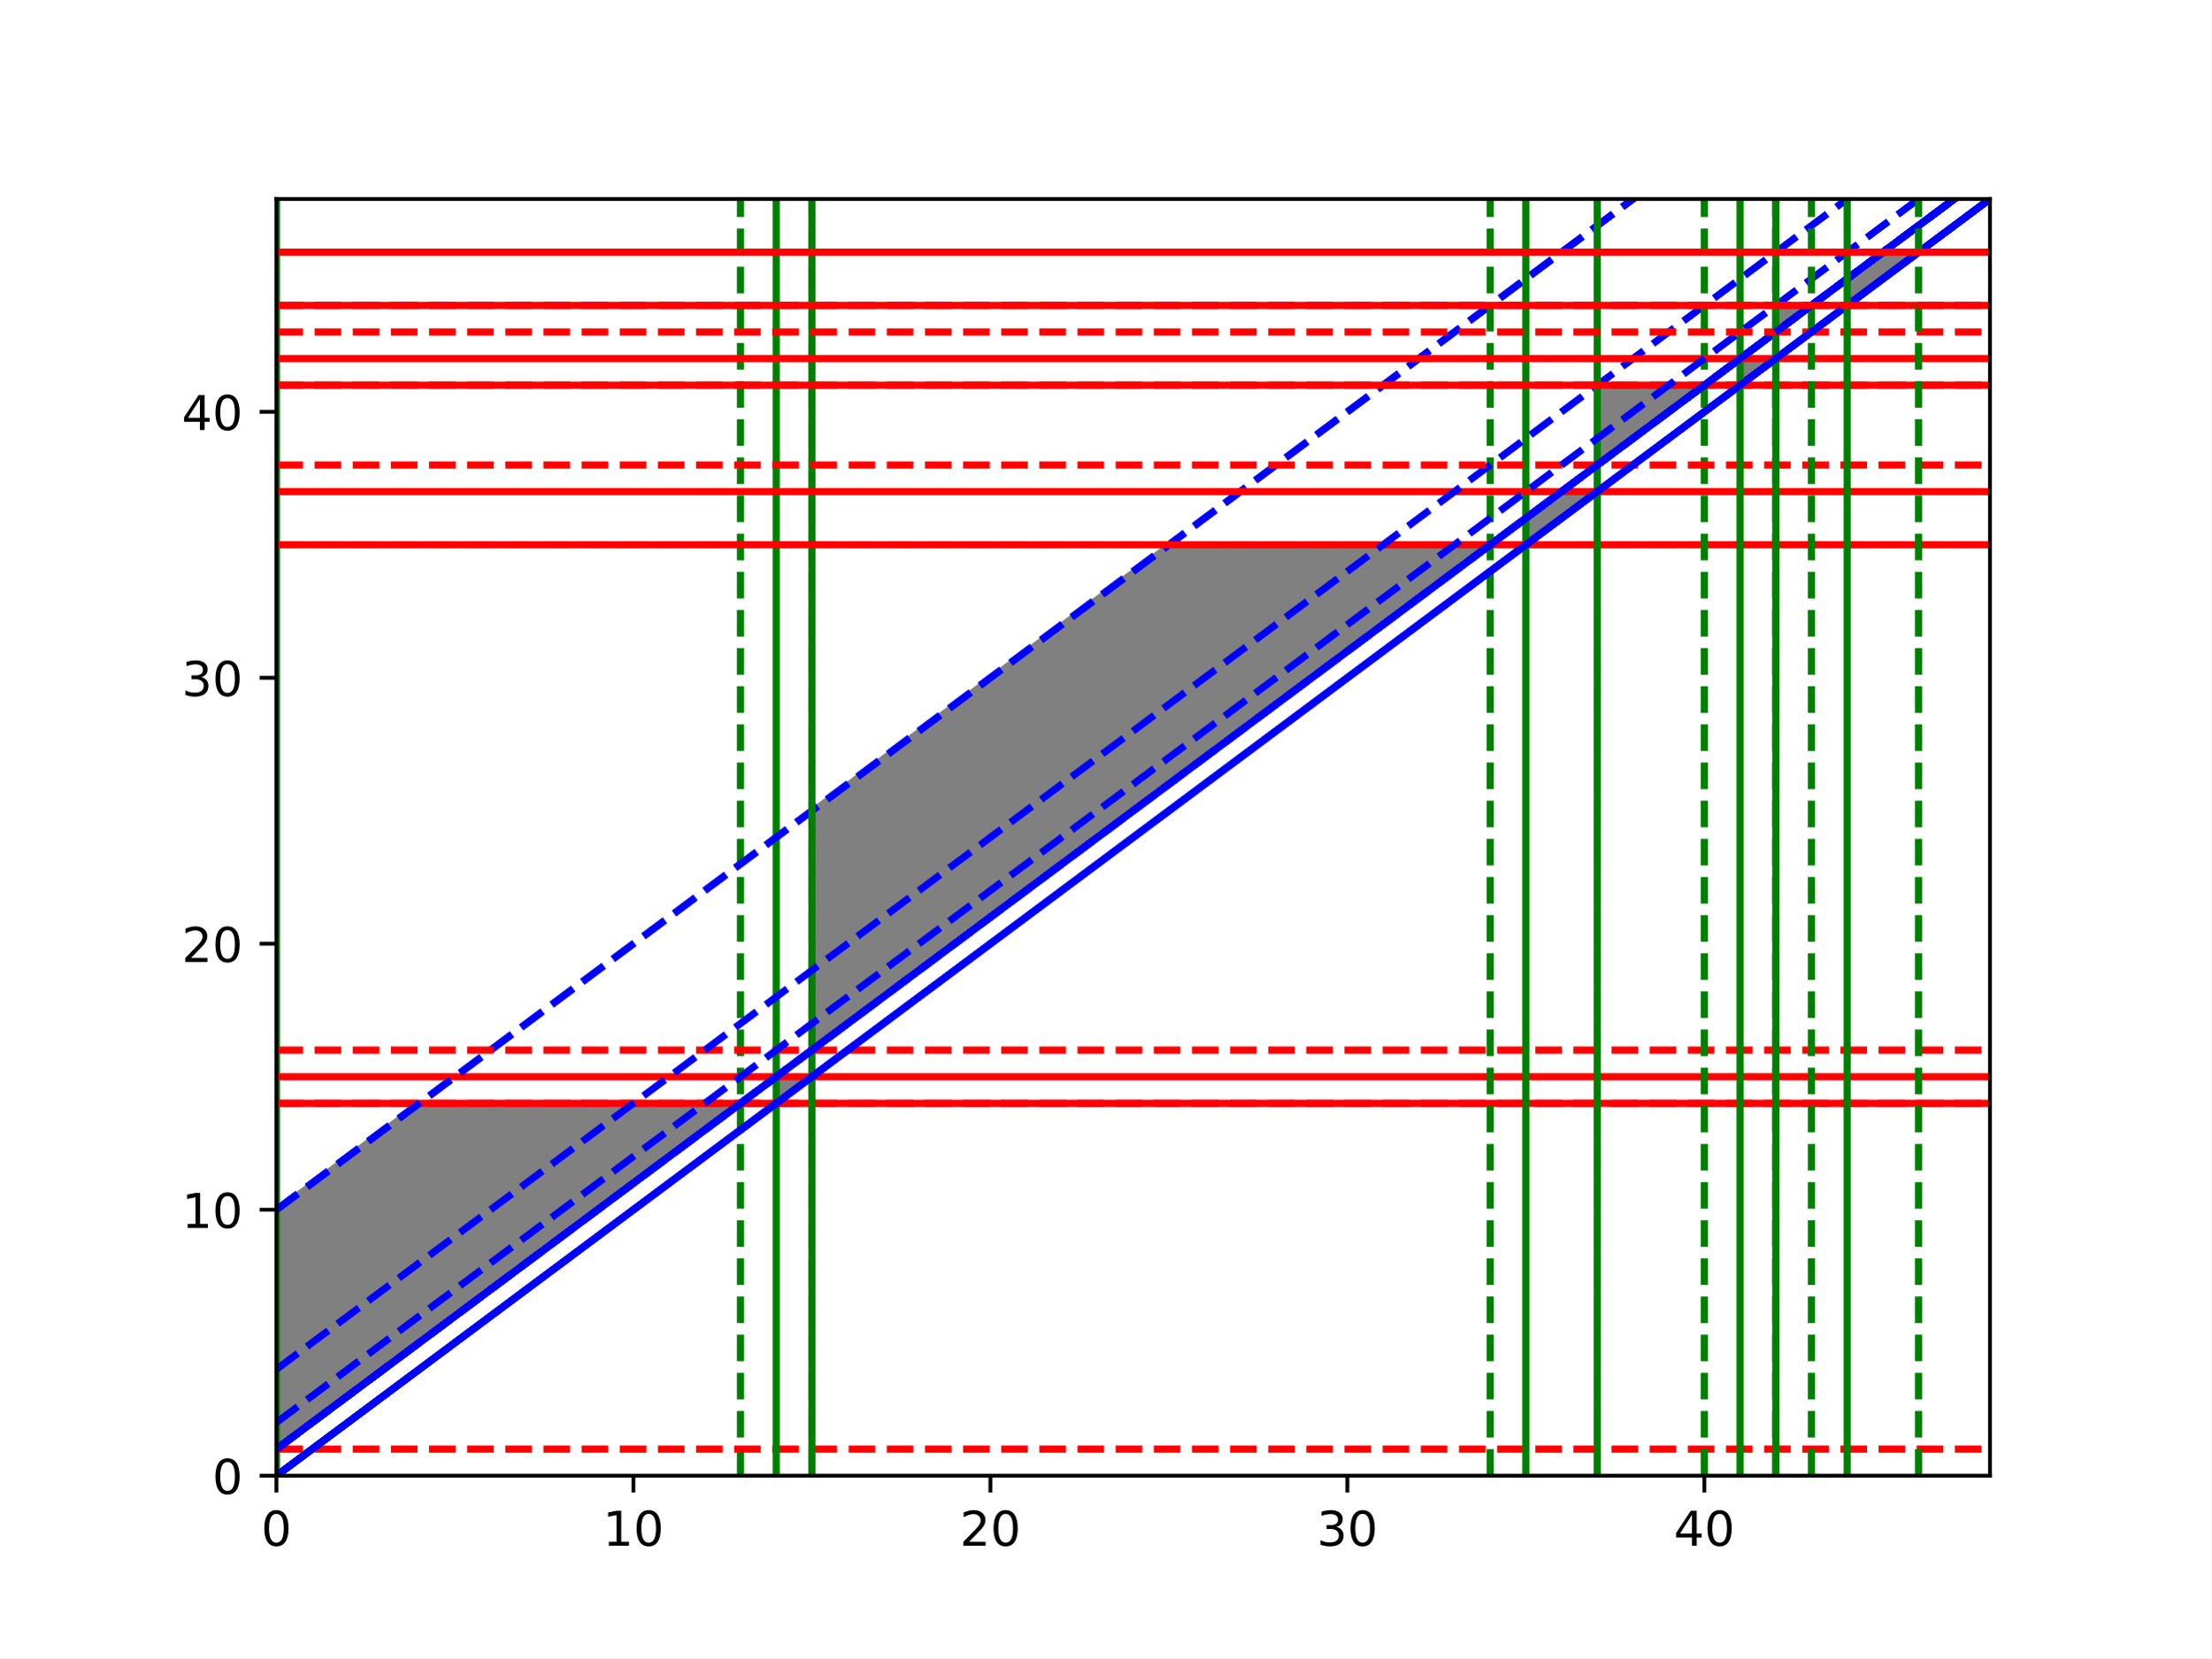
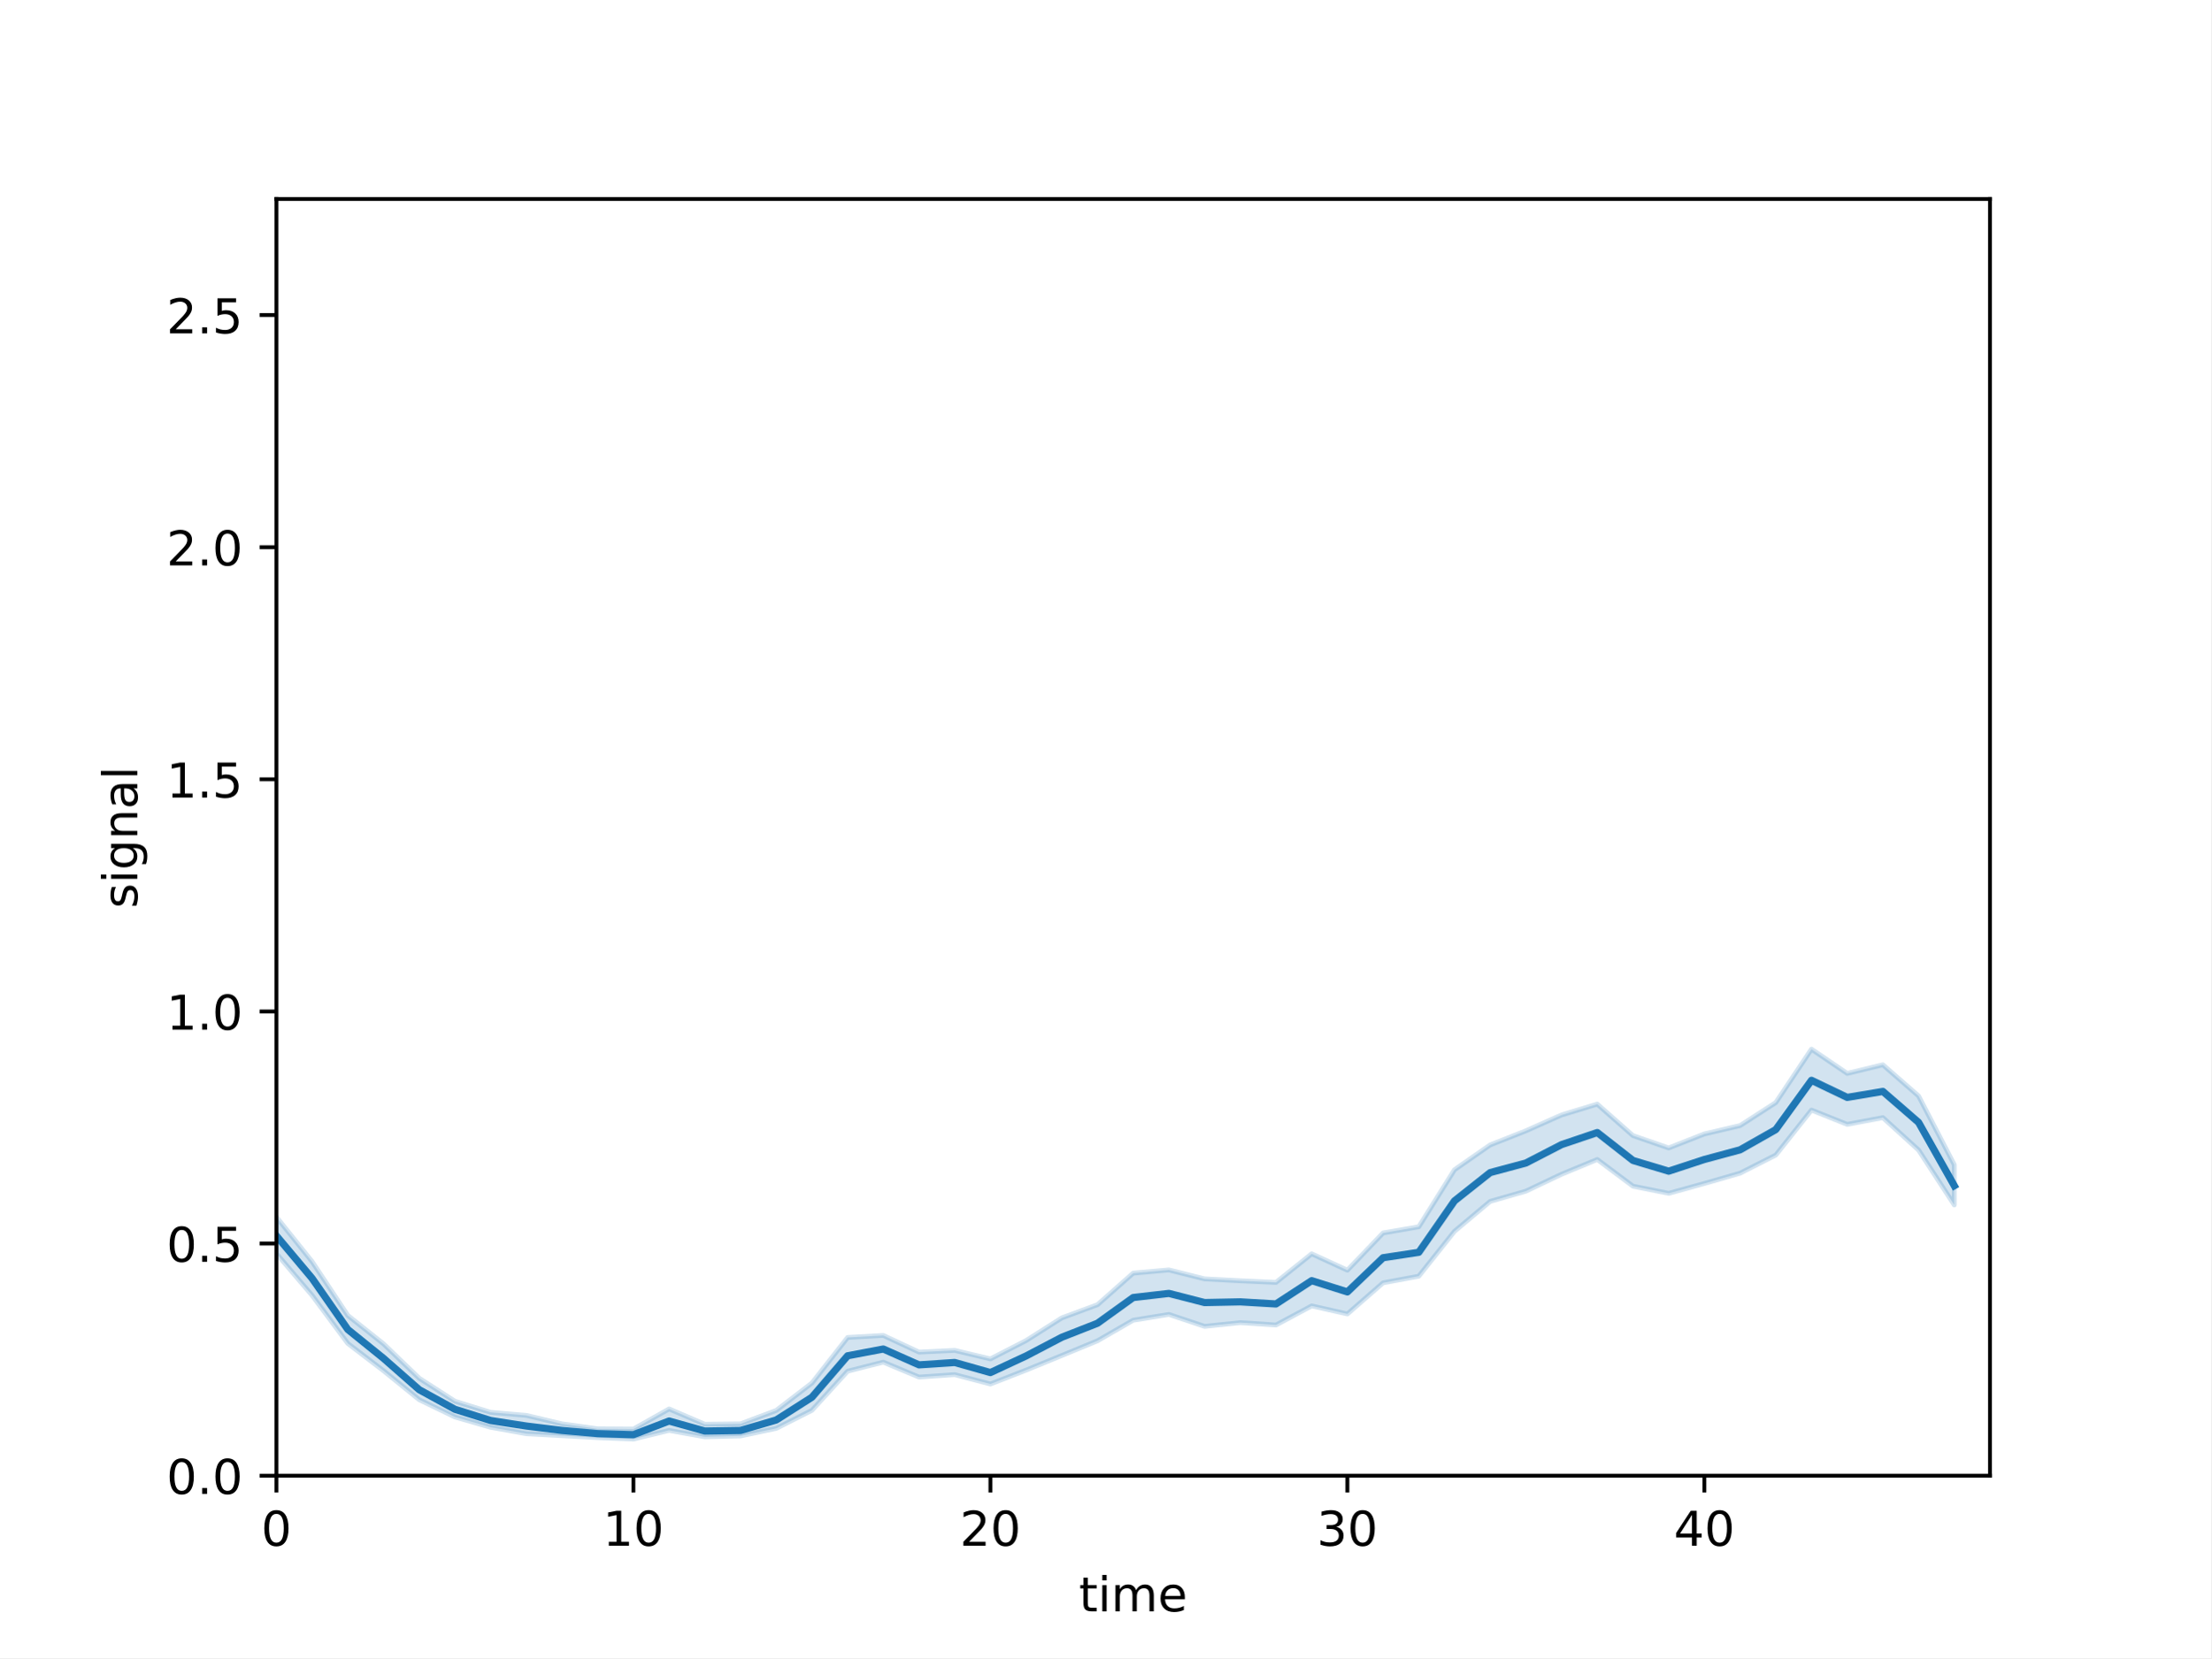
<svg xmlns="http://www.w3.org/2000/svg" xmlns:xlink="http://www.w3.org/1999/xlink" width="460.8pt" height="345.6pt" viewBox="0 0 460.8 345.6" version="1.1">
  <defs>
    <style type="text/css">*{stroke-linejoin: round; stroke-linecap: butt}</style>
  </defs>
  <g id="figure_1">
    <g id="patch_1">
      <path d="M 0 345.6  L 460.8 345.6  L 460.8 0  L 0 0  z " style="fill: #ffffff" />
    </g>
    <g id="axes_1">
      <g id="patch_2">
        <path d="M 57.6 307.584  L 414.72 307.584  L 414.72 41.472  L 57.6 41.472  z " style="fill: #ffffff" />
      </g>
-       <g id="patch_3">
-         <path d="M 57.6 302.04  L 57.6 252.144  L 87.36 229.968  L 154.32 229.968  L 154.32 229.968  z " clip-path="url(#p22a447316c)" style="fill: #808080; stroke: #808080; stroke-linejoin: miter" />
-       </g>
-       <g id="patch_4">
-         <path d="M 161.76 229.968  L 161.76 224.424  L 161.76 224.424  L 169.2 224.424  L 169.2 224.424  z " clip-path="url(#p22a447316c)" style="fill: #808080; stroke: #808080; stroke-linejoin: miter" />
-       </g>
-       <g id="patch_5">
-         <path d="M 169.2 218.88  L 169.2 168.984  L 243.6 113.544  L 310.56 113.544  L 310.56 113.544  z " clip-path="url(#p22a447316c)" style="fill: #808080; stroke: #808080; stroke-linejoin: miter" />
-       </g>
-       <g id="patch_6">
-         <path d="M 318 113.544  L 318 108  L 325.44 102.456  L 332.88 102.456  L 332.88 102.456  z " clip-path="url(#p22a447316c)" style="fill: #808080; stroke: #808080; stroke-linejoin: miter" />
-       </g>
-       <g id="patch_7">
-         <path d="M 332.88 96.912  L 332.88 80.28  L 332.88 80.28  L 355.2 80.28  L 355.2 80.28  z " clip-path="url(#p22a447316c)" style="fill: #808080; stroke: #808080; stroke-linejoin: miter" />
-       </g>
-       <g id="patch_8">
-         <path d="M 362.64 80.28  L 362.64 74.736  L 362.64 74.736  L 370.08 74.736  L 370.08 74.736  z " clip-path="url(#p22a447316c)" style="fill: #808080; stroke: #808080; stroke-linejoin: miter" />
-       </g>
-       <g id="patch_9">
-         <path d="M 370.08 69.192  L 370.08 63.648  L 370.08 63.648  L 377.52 63.648  L 377.52 63.648  z " clip-path="url(#p22a447316c)" style="fill: #808080; stroke: #808080; stroke-linejoin: miter" />
-       </g>
-       <g id="patch_10">
-         <path d="M 384.96 63.648  L 384.96 58.104  L 392.4 52.56  L 399.84 52.56  L 399.84 52.56  z " clip-path="url(#p22a447316c)" style="fill: #808080; stroke: #808080; stroke-linejoin: miter" />
+       <g id="PolyCollection_1">
+         <defs>
+           <path id="m3340688023" d="M 57.6 -91.939  L 57.6 -84.321  L 65.04 -75.591  L 72.48 -65.577  L 79.92 -59.891  L 87.36 -53.851  L 94.8 -50.252  L 102.24 -48.103  L 109.68 -46.766  L 117.12 -46.351  L 124.56 -45.939  L 132 -45.639  L 139.44 -47.458  L 146.88 -46.112  L 154.32 -46.298  L 161.76 -47.872  L 169.2 -51.631  L 176.64 -59.79  L 184.08 -61.682  L 191.52 -58.565  L 198.96 -59.079  L 206.4 -57.118  L 213.84 -60.016  L 221.28 -63.061  L 228.72 -66.129  L 236.16 -70.421  L 243.6 -71.628  L 251.04 -69.139  L 258.48 -69.917  L 265.92 -69.422  L 273.36 -73.404  L 280.8 -71.727  L 288.24 -78.212  L 295.68 -79.597  L 303.12 -88.951  L 310.56 -95.188  L 318 -97.32  L 325.44 -100.852  L 332.88 -103.924  L 340.32 -98.358  L 347.76 -96.863  L 355.2 -98.923  L 362.64 -101.066  L 370.08 -104.842  L 377.52 -114.218  L 384.96 -111.241  L 392.4 -112.646  L 399.84 -105.884  L 407.28 -94.449  L 407.28 -102.831  L 407.28 -102.831  L 399.84 -117.165  L 392.4 -123.66  L 384.96 -121.868  L 377.52 -126.918  L 370.08 -115.781  L 362.64 -110.985  L 355.2 -109.25  L 347.76 -106.326  L 340.32 -108.893  L 332.88 -115.463  L 325.44 -113.205  L 318 -109.896  L 310.56 -106.957  L 303.12 -101.781  L 295.68 -89.892  L 288.24 -88.612  L 280.8 -80.845  L 273.36 -84.259  L 265.92 -78.303  L 258.48 -78.639  L 251.04 -79.036  L 243.6 -80.901  L 236.16 -80.235  L 228.72 -73.654  L 221.28 -70.901  L 213.84 -66.178  L 206.4 -62.355  L 198.96 -64.132  L 191.52 -63.774  L 184.08 -67.249  L 176.64 -66.826  L 169.2 -57.325  L 161.76 -51.614  L 154.32 -48.821  L 146.88 -48.739  L 139.44 -51.93  L 132 -47.735  L 124.56 -47.785  L 117.12 -48.821  L 109.68 -50.582  L 102.24 -51.224  L 94.8 -53.54  L 87.36 -58.331  L 79.92 -65.499  L 72.48 -71.416  L 65.04 -82.636  L 57.6 -91.939  z " style="stroke: #1f77b4; stroke-opacity: 0.2" />
+         </defs>
+         <g clip-path="url(#p4951b8b590)">
+           <use xlink:href="#m3340688023" x="0" y="345.6" style="fill: #1f77b4; fill-opacity: 0.2; stroke: #1f77b4; stroke-opacity: 0.2" />
+         </g>
      </g>
      <g id="matplotlib.axis_1">
        <g id="xtick_1">
          <g id="line2d_1">
            <defs>
-               <path id="mb185eb549c" d="M 0 0  L 0 3.5  " style="stroke: #000000; stroke-width: 0.8" />
-             </defs>
-             <g>
-               <use xlink:href="#mb185eb549c" x="57.6" y="307.584" style="stroke: #000000; stroke-width: 0.8" />
+               <path id="m95517d74b2" d="M 0 0  L 0 3.5  " style="stroke: #000000; stroke-width: 0.8" />
+             </defs>
+             <g>
+               <use xlink:href="#m95517d74b2" x="57.6" y="307.584" style="stroke: #000000; stroke-width: 0.8" />
            </g>
          </g>
          <g id="text_1">
            <g transform="translate(54.41875 322.1824) scale(0.1 -0.1)">
              <defs>
                <path id="DejaVuSans-30" d="M 2034 4250  Q 1547 4250 1301 3770  Q 1056 3291 1056 2328  Q 1056 1369 1301 889  Q 1547 409 2034 409  Q 2525 409 2770 889  Q 3016 1369 3016 2328  Q 3016 3291 2770 3770  Q 2525 4250 2034 4250  z M 2034 4750  Q 2819 4750 3233 4129  Q 3647 3509 3647 2328  Q 3647 1150 3233 529  Q 2819 -91 2034 -91  Q 1250 -91 836 529  Q 422 1150 422 2328  Q 422 3509 836 4129  Q 1250 4750 2034 4750  z " transform="scale(0.015625)" />
              </defs>
              <use xlink:href="#DejaVuSans-30" />
            </g>
          </g>
        </g>
        <g id="xtick_2">
          <g id="line2d_2">
            <g>
-               <use xlink:href="#mb185eb549c" x="132" y="307.584" style="stroke: #000000; stroke-width: 0.8" />
+               <use xlink:href="#m95517d74b2" x="132" y="307.584" style="stroke: #000000; stroke-width: 0.8" />
            </g>
          </g>
          <g id="text_2">
            <g transform="translate(125.6375 322.1824) scale(0.1 -0.1)">
              <defs>
                <path id="DejaVuSans-31" d="M 794 531  L 1825 531  L 1825 4091  L 703 3866  L 703 4441  L 1819 4666  L 2450 4666  L 2450 531  L 3481 531  L 3481 0  L 794 0  L 794 531  z " transform="scale(0.015625)" />
              </defs>
              <use xlink:href="#DejaVuSans-31" />
              <use xlink:href="#DejaVuSans-30" x="63.623" />
            </g>
          </g>
        </g>
        <g id="xtick_3">
          <g id="line2d_3">
            <g>
-               <use xlink:href="#mb185eb549c" x="206.4" y="307.584" style="stroke: #000000; stroke-width: 0.8" />
+               <use xlink:href="#m95517d74b2" x="206.4" y="307.584" style="stroke: #000000; stroke-width: 0.8" />
            </g>
          </g>
          <g id="text_3">
            <g transform="translate(200.0375 322.1824) scale(0.1 -0.1)">
              <defs>
                <path id="DejaVuSans-32" d="M 1228 531  L 3431 531  L 3431 0  L 469 0  L 469 531  Q 828 903 1448 1529  Q 2069 2156 2228 2338  Q 2531 2678 2651 2914  Q 2772 3150 2772 3378  Q 2772 3750 2511 3984  Q 2250 4219 1831 4219  Q 1534 4219 1204 4116  Q 875 4013 500 3803  L 500 4441  Q 881 4594 1212 4672  Q 1544 4750 1819 4750  Q 2544 4750 2975 4387  Q 3406 4025 3406 3419  Q 3406 3131 3298 2873  Q 3191 2616 2906 2266  Q 2828 2175 2409 1742  Q 1991 1309 1228 531  z " transform="scale(0.015625)" />
              </defs>
              <use xlink:href="#DejaVuSans-32" />
              <use xlink:href="#DejaVuSans-30" x="63.623" />
            </g>
          </g>
        </g>
        <g id="xtick_4">
          <g id="line2d_4">
            <g>
-               <use xlink:href="#mb185eb549c" x="280.8" y="307.584" style="stroke: #000000; stroke-width: 0.8" />
+               <use xlink:href="#m95517d74b2" x="280.8" y="307.584" style="stroke: #000000; stroke-width: 0.8" />
            </g>
          </g>
          <g id="text_4">
            <g transform="translate(274.4375 322.1824) scale(0.1 -0.1)">
              <defs>
                <path id="DejaVuSans-33" d="M 2597 2516  Q 3050 2419 3304 2112  Q 3559 1806 3559 1356  Q 3559 666 3084 287  Q 2609 -91 1734 -91  Q 1441 -91 1130 -33  Q 819 25 488 141  L 488 750  Q 750 597 1062 519  Q 1375 441 1716 441  Q 2309 441 2620 675  Q 2931 909 2931 1356  Q 2931 1769 2642 2001  Q 2353 2234 1838 2234  L 1294 2234  L 1294 2753  L 1863 2753  Q 2328 2753 2575 2939  Q 2822 3125 2822 3475  Q 2822 3834 2567 4026  Q 2313 4219 1838 4219  Q 1578 4219 1281 4162  Q 984 4106 628 3988  L 628 4550  Q 988 4650 1302 4700  Q 1616 4750 1894 4750  Q 2613 4750 3031 4423  Q 3450 4097 3450 3541  Q 3450 3153 3228 2886  Q 3006 2619 2597 2516  z " transform="scale(0.015625)" />
              </defs>
              <use xlink:href="#DejaVuSans-33" />
              <use xlink:href="#DejaVuSans-30" x="63.623" />
            </g>
          </g>
        </g>
        <g id="xtick_5">
          <g id="line2d_5">
            <g>
-               <use xlink:href="#mb185eb549c" x="355.2" y="307.584" style="stroke: #000000; stroke-width: 0.8" />
+               <use xlink:href="#m95517d74b2" x="355.2" y="307.584" style="stroke: #000000; stroke-width: 0.8" />
            </g>
          </g>
          <g id="text_5">
            <g transform="translate(348.8375 322.1824) scale(0.1 -0.1)">
              <defs>
                <path id="DejaVuSans-34" d="M 2419 4116  L 825 1625  L 2419 1625  L 2419 4116  z M 2253 4666  L 3047 4666  L 3047 1625  L 3713 1625  L 3713 1100  L 3047 1100  L 3047 0  L 2419 0  L 2419 1100  L 313 1100  L 313 1709  L 2253 4666  z " transform="scale(0.015625)" />
              </defs>
              <use xlink:href="#DejaVuSans-34" />
              <use xlink:href="#DejaVuSans-30" x="63.623" />
            </g>
+           </g>
+         </g>
+         <g id="text_6">
+           <g transform="translate(224.8639 335.8606) scale(0.1 -0.1)">
+             <defs>
+               <path id="DejaVuSans-74" d="M 1172 4494  L 1172 3500  L 2356 3500  L 2356 3053  L 1172 3053  L 1172 1153  Q 1172 725 1289 603  Q 1406 481 1766 481  L 2356 481  L 2356 0  L 1766 0  Q 1100 0 847 248  Q 594 497 594 1153  L 594 3053  L 172 3053  L 172 3500  L 594 3500  L 594 4494  L 1172 4494  z " transform="scale(0.015625)" />
+               <path id="DejaVuSans-69" d="M 603 3500  L 1178 3500  L 1178 0  L 603 0  L 603 3500  z M 603 4863  L 1178 4863  L 1178 4134  L 603 4134  L 603 4863  z " transform="scale(0.015625)" />
+               <path id="DejaVuSans-6d" d="M 3328 2828  Q 3544 3216 3844 3400  Q 4144 3584 4550 3584  Q 5097 3584 5394 3201  Q 5691 2819 5691 2113  L 5691 0  L 5113 0  L 5113 2094  Q 5113 2597 4934 2840  Q 4756 3084 4391 3084  Q 3944 3084 3684 2787  Q 3425 2491 3425 1978  L 3425 0  L 2847 0  L 2847 2094  Q 2847 2600 2669 2842  Q 2491 3084 2119 3084  Q 1678 3084 1418 2786  Q 1159 2488 1159 1978  L 1159 0  L 581 0  L 581 3500  L 1159 3500  L 1159 2956  Q 1356 3278 1631 3431  Q 1906 3584 2284 3584  Q 2666 3584 2933 3390  Q 3200 3197 3328 2828  z " transform="scale(0.015625)" />
+               <path id="DejaVuSans-65" d="M 3597 1894  L 3597 1613  L 953 1613  Q 991 1019 1311 708  Q 1631 397 2203 397  Q 2534 397 2845 478  Q 3156 559 3463 722  L 3463 178  Q 3153 47 2828 -22  Q 2503 -91 2169 -91  Q 1331 -91 842 396  Q 353 884 353 1716  Q 353 2575 817 3079  Q 1281 3584 2069 3584  Q 2775 3584 3186 3129  Q 3597 2675 3597 1894  z M 3022 2063  Q 3016 2534 2758 2815  Q 2500 3097 2075 3097  Q 1594 3097 1305 2825  Q 1016 2553 972 2059  L 3022 2063  z " transform="scale(0.015625)" />
+             </defs>
+             <use xlink:href="#DejaVuSans-74" />
+             <use xlink:href="#DejaVuSans-69" x="39.209" />
+             <use xlink:href="#DejaVuSans-6d" x="66.992" />
+             <use xlink:href="#DejaVuSans-65" x="164.404" />
          </g>
        </g>
      </g>
      <g id="matplotlib.axis_2">
        <g id="ytick_1">
          <g id="line2d_6">
            <defs>
-               <path id="m86c98613fe" d="M 0 0  L -3.5 0  " style="stroke: #000000; stroke-width: 0.8" />
-             </defs>
-             <g>
-               <use xlink:href="#m86c98613fe" x="57.6" y="307.584" style="stroke: #000000; stroke-width: 0.8" />
-             </g>
-           </g>
-           <g id="text_6">
-             <g transform="translate(44.2375 311.3832) scale(0.1 -0.1)">
+               <path id="mdcc9afa693" d="M 0 0  L -3.5 0  " style="stroke: #000000; stroke-width: 0.8" />
+             </defs>
+             <g>
+               <use xlink:href="#mdcc9afa693" x="57.6" y="307.584" style="stroke: #000000; stroke-width: 0.8" />
+             </g>
+           </g>
+           <g id="text_7">
+             <g transform="translate(34.69687 311.3832) scale(0.1 -0.1)">
+               <defs>
+                 <path id="DejaVuSans-2e" d="M 684 794  L 1344 794  L 1344 0  L 684 0  L 684 794  z " transform="scale(0.015625)" />
+               </defs>
              <use xlink:href="#DejaVuSans-30" />
+               <use xlink:href="#DejaVuSans-2e" x="63.623" />
+               <use xlink:href="#DejaVuSans-30" x="95.41" />
            </g>
          </g>
        </g>
        <g id="ytick_2">
          <g id="line2d_7">
            <g>
-               <use xlink:href="#m86c98613fe" x="57.6" y="252.144" style="stroke: #000000; stroke-width: 0.8" />
-             </g>
-           </g>
-           <g id="text_7">
-             <g transform="translate(37.875 255.9432) scale(0.1 -0.1)">
-               <use xlink:href="#DejaVuSans-31" />
-               <use xlink:href="#DejaVuSans-30" x="63.623" />
+               <use xlink:href="#mdcc9afa693" x="57.6" y="259.2" style="stroke: #000000; stroke-width: 0.8" />
+             </g>
+           </g>
+           <g id="text_8">
+             <g transform="translate(34.69687 262.9992) scale(0.1 -0.1)">
+               <defs>
+                 <path id="DejaVuSans-35" d="M 691 4666  L 3169 4666  L 3169 4134  L 1269 4134  L 1269 2991  Q 1406 3038 1543 3061  Q 1681 3084 1819 3084  Q 2600 3084 3056 2656  Q 3513 2228 3513 1497  Q 3513 744 3044 326  Q 2575 -91 1722 -91  Q 1428 -91 1123 -41  Q 819 9 494 109  L 494 744  Q 775 591 1075 516  Q 1375 441 1709 441  Q 2250 441 2565 725  Q 2881 1009 2881 1497  Q 2881 1984 2565 2268  Q 2250 2553 1709 2553  Q 1456 2553 1204 2497  Q 953 2441 691 2322  L 691 4666  z " transform="scale(0.015625)" />
+               </defs>
+               <use xlink:href="#DejaVuSans-30" />
+               <use xlink:href="#DejaVuSans-2e" x="63.623" />
+               <use xlink:href="#DejaVuSans-35" x="95.41" />
            </g>
          </g>
        </g>
        <g id="ytick_3">
          <g id="line2d_8">
            <g>
-               <use xlink:href="#m86c98613fe" x="57.6" y="196.704" style="stroke: #000000; stroke-width: 0.8" />
-             </g>
-           </g>
-           <g id="text_8">
-             <g transform="translate(37.875 200.5032) scale(0.1 -0.1)">
-               <use xlink:href="#DejaVuSans-32" />
-               <use xlink:href="#DejaVuSans-30" x="63.623" />
+               <use xlink:href="#mdcc9afa693" x="57.6" y="210.816" style="stroke: #000000; stroke-width: 0.8" />
+             </g>
+           </g>
+           <g id="text_9">
+             <g transform="translate(34.69687 214.6152) scale(0.1 -0.1)">
+               <use xlink:href="#DejaVuSans-31" />
+               <use xlink:href="#DejaVuSans-2e" x="63.623" />
+               <use xlink:href="#DejaVuSans-30" x="95.41" />
            </g>
          </g>
        </g>
        <g id="ytick_4">
          <g id="line2d_9">
            <g>
-               <use xlink:href="#m86c98613fe" x="57.6" y="141.264" style="stroke: #000000; stroke-width: 0.8" />
-             </g>
-           </g>
-           <g id="text_9">
-             <g transform="translate(37.875 145.0632) scale(0.1 -0.1)">
-               <use xlink:href="#DejaVuSans-33" />
-               <use xlink:href="#DejaVuSans-30" x="63.623" />
+               <use xlink:href="#mdcc9afa693" x="57.6" y="162.432" style="stroke: #000000; stroke-width: 0.8" />
+             </g>
+           </g>
+           <g id="text_10">
+             <g transform="translate(34.69687 166.2312) scale(0.1 -0.1)">
+               <use xlink:href="#DejaVuSans-31" />
+               <use xlink:href="#DejaVuSans-2e" x="63.623" />
+               <use xlink:href="#DejaVuSans-35" x="95.41" />
            </g>
          </g>
        </g>
        <g id="ytick_5">
          <g id="line2d_10">
            <g>
-               <use xlink:href="#m86c98613fe" x="57.6" y="85.824" style="stroke: #000000; stroke-width: 0.8" />
-             </g>
-           </g>
-           <g id="text_10">
-             <g transform="translate(37.875 89.62322) scale(0.1 -0.1)">
-               <use xlink:href="#DejaVuSans-34" />
-               <use xlink:href="#DejaVuSans-30" x="63.623" />
-             </g>
-           </g>
-         </g>
-       </g>
-       <g id="line2d_11">
-         <path d="M 57.6 252.144  L 397.317 -1  " clip-path="url(#p22a447316c)" style="fill: none; stroke-dasharray: 5.55,2.4; stroke-dashoffset: 0; stroke: #0000ff; stroke-width: 1.5" />
+               <use xlink:href="#mdcc9afa693" x="57.6" y="114.048" style="stroke: #000000; stroke-width: 0.8" />
+             </g>
+           </g>
+           <g id="text_11">
+             <g transform="translate(34.69687 117.8472) scale(0.1 -0.1)">
+               <use xlink:href="#DejaVuSans-32" />
+               <use xlink:href="#DejaVuSans-2e" x="63.623" />
+               <use xlink:href="#DejaVuSans-30" x="95.41" />
+             </g>
+           </g>
+         </g>
+         <g id="ytick_6">
+           <g id="line2d_11">
+             <g>
+               <use xlink:href="#mdcc9afa693" x="57.6" y="65.664" style="stroke: #000000; stroke-width: 0.8" />
+             </g>
+           </g>
+           <g id="text_12">
+             <g transform="translate(34.69687 69.46322) scale(0.1 -0.1)">
+               <use xlink:href="#DejaVuSans-32" />
+               <use xlink:href="#DejaVuSans-2e" x="63.623" />
+               <use xlink:href="#DejaVuSans-35" x="95.41" />
+             </g>
+           </g>
+         </g>
+         <g id="text_13">
+           <g transform="translate(28.61719 189.3178) rotate(-90) scale(0.1 -0.1)">
+             <defs>
+               <path id="DejaVuSans-73" d="M 2834 3397  L 2834 2853  Q 2591 2978 2328 3040  Q 2066 3103 1784 3103  Q 1356 3103 1142 2972  Q 928 2841 928 2578  Q 928 2378 1081 2264  Q 1234 2150 1697 2047  L 1894 2003  Q 2506 1872 2764 1633  Q 3022 1394 3022 966  Q 3022 478 2636 193  Q 2250 -91 1575 -91  Q 1294 -91 989 -36  Q 684 19 347 128  L 347 722  Q 666 556 975 473  Q 1284 391 1588 391  Q 1994 391 2212 530  Q 2431 669 2431 922  Q 2431 1156 2273 1281  Q 2116 1406 1581 1522  L 1381 1569  Q 847 1681 609 1914  Q 372 2147 372 2553  Q 372 3047 722 3315  Q 1072 3584 1716 3584  Q 2034 3584 2315 3537  Q 2597 3491 2834 3397  z " transform="scale(0.015625)" />
+               <path id="DejaVuSans-67" d="M 2906 1791  Q 2906 2416 2648 2759  Q 2391 3103 1925 3103  Q 1463 3103 1205 2759  Q 947 2416 947 1791  Q 947 1169 1205 825  Q 1463 481 1925 481  Q 2391 481 2648 825  Q 2906 1169 2906 1791  z M 3481 434  Q 3481 -459 3084 -895  Q 2688 -1331 1869 -1331  Q 1566 -1331 1297 -1286  Q 1028 -1241 775 -1147  L 775 -588  Q 1028 -725 1275 -790  Q 1522 -856 1778 -856  Q 2344 -856 2625 -561  Q 2906 -266 2906 331  L 2906 616  Q 2728 306 2450 153  Q 2172 0 1784 0  Q 1141 0 747 490  Q 353 981 353 1791  Q 353 2603 747 3093  Q 1141 3584 1784 3584  Q 2172 3584 2450 3431  Q 2728 3278 2906 2969  L 2906 3500  L 3481 3500  L 3481 434  z " transform="scale(0.015625)" />
+               <path id="DejaVuSans-6e" d="M 3513 2113  L 3513 0  L 2938 0  L 2938 2094  Q 2938 2591 2744 2837  Q 2550 3084 2163 3084  Q 1697 3084 1428 2787  Q 1159 2491 1159 1978  L 1159 0  L 581 0  L 581 3500  L 1159 3500  L 1159 2956  Q 1366 3272 1645 3428  Q 1925 3584 2291 3584  Q 2894 3584 3203 3211  Q 3513 2838 3513 2113  z " transform="scale(0.015625)" />
+               <path id="DejaVuSans-61" d="M 2194 1759  Q 1497 1759 1228 1600  Q 959 1441 959 1056  Q 959 750 1161 570  Q 1363 391 1709 391  Q 2188 391 2477 730  Q 2766 1069 2766 1631  L 2766 1759  L 2194 1759  z M 3341 1997  L 3341 0  L 2766 0  L 2766 531  Q 2569 213 2275 61  Q 1981 -91 1556 -91  Q 1019 -91 701 211  Q 384 513 384 1019  Q 384 1609 779 1909  Q 1175 2209 1959 2209  L 2766 2209  L 2766 2266  Q 2766 2663 2505 2880  Q 2244 3097 1772 3097  Q 1472 3097 1187 3025  Q 903 2953 641 2809  L 641 3341  Q 956 3463 1253 3523  Q 1550 3584 1831 3584  Q 2591 3584 2966 3190  Q 3341 2797 3341 1997  z " transform="scale(0.015625)" />
+               <path id="DejaVuSans-6c" d="M 603 4863  L 1178 4863  L 1178 0  L 603 0  L 603 4863  z " transform="scale(0.015625)" />
+             </defs>
+             <use xlink:href="#DejaVuSans-73" />
+             <use xlink:href="#DejaVuSans-69" x="52.1" />
+             <use xlink:href="#DejaVuSans-67" x="79.883" />
+             <use xlink:href="#DejaVuSans-6e" x="143.359" />
+             <use xlink:href="#DejaVuSans-61" x="206.738" />
+             <use xlink:href="#DejaVuSans-6c" x="268.018" />
+           </g>
+         </g>
      </g>
      <g id="line2d_12">
-         <path d="M 57.6 302.04  L 414.72 35.928  " clip-path="url(#p22a447316c)" style="fill: none; stroke: #0000ff; stroke-width: 1.5; stroke-linecap: square" />
-       </g>
-       <g id="LineCollection_1">
-         <path d="M 57.6 307.584  L 57.6 41.472  " clip-path="url(#p22a447316c)" style="fill: none; stroke: #008000; stroke-width: 1.5" />
-       </g>
-       <g id="LineCollection_2">
-         <path d="M 154.32 307.584  L 154.32 41.472  " clip-path="url(#p22a447316c)" style="fill: none; stroke-dasharray: 5.55,2.4; stroke-dashoffset: 0; stroke: #008000; stroke-width: 1.5" />
-       </g>
-       <g id="LineCollection_3">
-         <path d="M 57.6 302.04  L 414.72 302.04  " clip-path="url(#p22a447316c)" style="fill: none; stroke-dasharray: 5.55,2.4; stroke-dashoffset: 0; stroke: #ff0000; stroke-width: 1.5" />
-       </g>
-       <g id="LineCollection_4">
-         <path d="M 57.6 229.968  L 414.72 229.968  " clip-path="url(#p22a447316c)" style="fill: none; stroke: #ff0000; stroke-width: 1.5" />
-       </g>
-       <g id="line2d_13">
-         <path d="M 57.6 302.04  L 414.72 35.928  " clip-path="url(#p22a447316c)" style="fill: none; stroke-dasharray: 5.55,2.4; stroke-dashoffset: 0; stroke: #0000ff; stroke-width: 1.5" />
-       </g>
-       <g id="line2d_14">
-         <path d="M 57.6 307.584  L 414.72 41.472  " clip-path="url(#p22a447316c)" style="fill: none; stroke: #0000ff; stroke-width: 1.5; stroke-linecap: square" />
-       </g>
-       <g id="LineCollection_5">
-         <path d="M 161.76 307.584  L 161.76 41.472  " clip-path="url(#p22a447316c)" style="fill: none; stroke: #008000; stroke-width: 1.5" />
-       </g>
-       <g id="LineCollection_6">
-         <path d="M 169.2 307.584  L 169.2 41.472  " clip-path="url(#p22a447316c)" style="fill: none; stroke-dasharray: 5.55,2.4; stroke-dashoffset: 0; stroke: #008000; stroke-width: 1.5" />
-       </g>
-       <g id="LineCollection_7">
-         <path d="M 57.6 229.968  L 414.72 229.968  " clip-path="url(#p22a447316c)" style="fill: none; stroke-dasharray: 5.55,2.4; stroke-dashoffset: 0; stroke: #ff0000; stroke-width: 1.5" />
-       </g>
-       <g id="LineCollection_8">
-         <path d="M 57.6 224.424  L 414.72 224.424  " clip-path="url(#p22a447316c)" style="fill: none; stroke: #ff0000; stroke-width: 1.5" />
-       </g>
-       <g id="line2d_15">
-         <path d="M 57.6 252.144  L 397.317 -1  " clip-path="url(#p22a447316c)" style="fill: none; stroke-dasharray: 5.55,2.4; stroke-dashoffset: 0; stroke: #0000ff; stroke-width: 1.5" />
-       </g>
-       <g id="line2d_16">
-         <path d="M 57.6 302.04  L 414.72 35.928  " clip-path="url(#p22a447316c)" style="fill: none; stroke: #0000ff; stroke-width: 1.5; stroke-linecap: square" />
-       </g>
-       <g id="LineCollection_9">
-         <path d="M 169.2 307.584  L 169.2 41.472  " clip-path="url(#p22a447316c)" style="fill: none; stroke: #008000; stroke-width: 1.5" />
-       </g>
-       <g id="LineCollection_10">
-         <path d="M 310.56 307.584  L 310.56 41.472  " clip-path="url(#p22a447316c)" style="fill: none; stroke-dasharray: 5.55,2.4; stroke-dashoffset: 0; stroke: #008000; stroke-width: 1.5" />
-       </g>
-       <g id="LineCollection_11">
-         <path d="M 57.6 218.88  L 414.72 218.88  " clip-path="url(#p22a447316c)" style="fill: none; stroke-dasharray: 5.55,2.4; stroke-dashoffset: 0; stroke: #ff0000; stroke-width: 1.5" />
-       </g>
-       <g id="LineCollection_12">
-         <path d="M 57.6 113.544  L 414.72 113.544  " clip-path="url(#p22a447316c)" style="fill: none; stroke: #ff0000; stroke-width: 1.5" />
-       </g>
-       <g id="line2d_17">
-         <path d="M 57.6 302.04  L 414.72 35.928  " clip-path="url(#p22a447316c)" style="fill: none; stroke-dasharray: 5.55,2.4; stroke-dashoffset: 0; stroke: #0000ff; stroke-width: 1.5" />
-       </g>
-       <g id="line2d_18">
-         <path d="M 57.6 307.584  L 414.72 41.472  " clip-path="url(#p22a447316c)" style="fill: none; stroke: #0000ff; stroke-width: 1.5; stroke-linecap: square" />
-       </g>
-       <g id="LineCollection_13">
-         <path d="M 318 307.584  L 318 41.472  " clip-path="url(#p22a447316c)" style="fill: none; stroke: #008000; stroke-width: 1.5" />
-       </g>
-       <g id="LineCollection_14">
-         <path d="M 332.88 307.584  L 332.88 41.472  " clip-path="url(#p22a447316c)" style="fill: none; stroke-dasharray: 5.55,2.4; stroke-dashoffset: 0; stroke: #008000; stroke-width: 1.5" />
-       </g>
-       <g id="LineCollection_15">
-         <path d="M 57.6 113.544  L 414.72 113.544  " clip-path="url(#p22a447316c)" style="fill: none; stroke-dasharray: 5.55,2.4; stroke-dashoffset: 0; stroke: #ff0000; stroke-width: 1.5" />
-       </g>
-       <g id="LineCollection_16">
-         <path d="M 57.6 102.456  L 414.72 102.456  " clip-path="url(#p22a447316c)" style="fill: none; stroke: #ff0000; stroke-width: 1.5" />
-       </g>
-       <g id="line2d_19">
-         <path d="M 57.6 285.408  L 414.72 19.296  " clip-path="url(#p22a447316c)" style="fill: none; stroke-dasharray: 5.55,2.4; stroke-dashoffset: 0; stroke: #0000ff; stroke-width: 1.5" />
-       </g>
-       <g id="line2d_20">
-         <path d="M 57.6 302.04  L 414.72 35.928  " clip-path="url(#p22a447316c)" style="fill: none; stroke: #0000ff; stroke-width: 1.5; stroke-linecap: square" />
-       </g>
-       <g id="LineCollection_17">
-         <path d="M 332.88 307.584  L 332.88 41.472  " clip-path="url(#p22a447316c)" style="fill: none; stroke: #008000; stroke-width: 1.5" />
-       </g>
-       <g id="LineCollection_18">
-         <path d="M 355.2 307.584  L 355.2 41.472  " clip-path="url(#p22a447316c)" style="fill: none; stroke-dasharray: 5.55,2.4; stroke-dashoffset: 0; stroke: #008000; stroke-width: 1.5" />
-       </g>
-       <g id="LineCollection_19">
-         <path d="M 57.6 96.912  L 414.72 96.912  " clip-path="url(#p22a447316c)" style="fill: none; stroke-dasharray: 5.55,2.4; stroke-dashoffset: 0; stroke: #ff0000; stroke-width: 1.5" />
-       </g>
-       <g id="LineCollection_20">
-         <path d="M 57.6 80.28  L 414.72 80.28  " clip-path="url(#p22a447316c)" style="fill: none; stroke: #ff0000; stroke-width: 1.5" />
-       </g>
-       <g id="line2d_21">
-         <path d="M 57.6 302.04  L 414.72 35.928  " clip-path="url(#p22a447316c)" style="fill: none; stroke-dasharray: 5.55,2.4; stroke-dashoffset: 0; stroke: #0000ff; stroke-width: 1.5" />
-       </g>
-       <g id="line2d_22">
-         <path d="M 57.6 307.584  L 414.72 41.472  " clip-path="url(#p22a447316c)" style="fill: none; stroke: #0000ff; stroke-width: 1.5; stroke-linecap: square" />
-       </g>
-       <g id="LineCollection_21">
-         <path d="M 362.64 307.584  L 362.64 41.472  " clip-path="url(#p22a447316c)" style="fill: none; stroke: #008000; stroke-width: 1.5" />
-       </g>
-       <g id="LineCollection_22">
-         <path d="M 370.08 307.584  L 370.08 41.472  " clip-path="url(#p22a447316c)" style="fill: none; stroke-dasharray: 5.55,2.4; stroke-dashoffset: 0; stroke: #008000; stroke-width: 1.5" />
-       </g>
-       <g id="LineCollection_23">
-         <path d="M 57.6 80.28  L 414.72 80.28  " clip-path="url(#p22a447316c)" style="fill: none; stroke-dasharray: 5.55,2.4; stroke-dashoffset: 0; stroke: #ff0000; stroke-width: 1.5" />
-       </g>
-       <g id="LineCollection_24">
-         <path d="M 57.6 74.736  L 414.72 74.736  " clip-path="url(#p22a447316c)" style="fill: none; stroke: #ff0000; stroke-width: 1.5" />
-       </g>
-       <g id="line2d_23">
-         <path d="M 57.6 296.496  L 414.72 30.384  " clip-path="url(#p22a447316c)" style="fill: none; stroke-dasharray: 5.55,2.4; stroke-dashoffset: 0; stroke: #0000ff; stroke-width: 1.5" />
-       </g>
-       <g id="line2d_24">
-         <path d="M 57.6 302.04  L 414.72 35.928  " clip-path="url(#p22a447316c)" style="fill: none; stroke: #0000ff; stroke-width: 1.5; stroke-linecap: square" />
-       </g>
-       <g id="LineCollection_25">
-         <path d="M 370.08 307.584  L 370.08 41.472  " clip-path="url(#p22a447316c)" style="fill: none; stroke: #008000; stroke-width: 1.5" />
-       </g>
-       <g id="LineCollection_26">
-         <path d="M 377.52 307.584  L 377.52 41.472  " clip-path="url(#p22a447316c)" style="fill: none; stroke-dasharray: 5.55,2.4; stroke-dashoffset: 0; stroke: #008000; stroke-width: 1.5" />
-       </g>
-       <g id="LineCollection_27">
-         <path d="M 57.6 69.192  L 414.72 69.192  " clip-path="url(#p22a447316c)" style="fill: none; stroke-dasharray: 5.55,2.4; stroke-dashoffset: 0; stroke: #ff0000; stroke-width: 1.5" />
-       </g>
-       <g id="LineCollection_28">
-         <path d="M 57.6 63.648  L 414.72 63.648  " clip-path="url(#p22a447316c)" style="fill: none; stroke: #ff0000; stroke-width: 1.5" />
-       </g>
-       <g id="line2d_25">
-         <path d="M 57.6 302.04  L 414.72 35.928  " clip-path="url(#p22a447316c)" style="fill: none; stroke-dasharray: 5.55,2.4; stroke-dashoffset: 0; stroke: #0000ff; stroke-width: 1.5" />
-       </g>
-       <g id="line2d_26">
-         <path d="M 57.6 307.584  L 414.72 41.472  " clip-path="url(#p22a447316c)" style="fill: none; stroke: #0000ff; stroke-width: 1.5; stroke-linecap: square" />
-       </g>
-       <g id="LineCollection_29">
-         <path d="M 384.96 307.584  L 384.96 41.472  " clip-path="url(#p22a447316c)" style="fill: none; stroke: #008000; stroke-width: 1.5" />
-       </g>
-       <g id="LineCollection_30">
-         <path d="M 399.84 307.584  L 399.84 41.472  " clip-path="url(#p22a447316c)" style="fill: none; stroke-dasharray: 5.55,2.4; stroke-dashoffset: 0; stroke: #008000; stroke-width: 1.5" />
-       </g>
-       <g id="LineCollection_31">
-         <path d="M 57.6 63.648  L 414.72 63.648  " clip-path="url(#p22a447316c)" style="fill: none; stroke-dasharray: 5.55,2.4; stroke-dashoffset: 0; stroke: #ff0000; stroke-width: 1.5" />
-       </g>
-       <g id="LineCollection_32">
-         <path d="M 57.6 52.56  L 414.72 52.56  " clip-path="url(#p22a447316c)" style="fill: none; stroke: #ff0000; stroke-width: 1.5" />
-       </g>
-       <g id="patch_11">
+         <path d="M 57.6 257.587  L 65.04 266.447  L 72.48 277.105  L 79.92 283.12  L 87.36 289.658  L 94.8 293.744  L 102.24 296.078  L 109.68 297.233  L 117.12 298.153  L 124.56 298.819  L 132 299.042  L 139.44 296.184  L 146.88 298.275  L 154.32 298.158  L 161.76 295.978  L 169.2 291.235  L 176.64 282.59  L 184.08 281.18  L 191.52 284.484  L 198.96 283.986  L 206.4 286.091  L 213.84 282.626  L 221.28 278.731  L 228.72 275.81  L 236.16 270.451  L 243.6 269.586  L 251.04 271.497  L 258.48 271.347  L 265.92 271.789  L 273.36 266.932  L 280.8 269.28  L 288.24 262.149  L 295.68 261.024  L 303.12 250.304  L 310.56 244.404  L 318 242.413  L 325.44 238.573  L 332.88 236.057  L 340.32 241.879  L 347.76 244.111  L 355.2 241.67  L 362.64 239.663  L 370.08 235.446  L 377.52 225.174  L 384.96 228.733  L 392.4 227.489  L 399.84 233.945  L 407.28 247.137  " clip-path="url(#p4951b8b590)" style="fill: none; stroke: #1f77b4; stroke-width: 1.5; stroke-linecap: square" />
+       </g>
+       <g id="patch_3">
        <path d="M 57.6 307.584  L 57.6 41.472  " style="fill: none; stroke: #000000; stroke-width: 0.8; stroke-linejoin: miter; stroke-linecap: square" />
      </g>
-       <g id="patch_12">
+       <g id="patch_4">
        <path d="M 414.72 307.584  L 414.72 41.472  " style="fill: none; stroke: #000000; stroke-width: 0.8; stroke-linejoin: miter; stroke-linecap: square" />
      </g>
-       <g id="patch_13">
+       <g id="patch_5">
        <path d="M 57.6 307.584  L 414.72 307.584  " style="fill: none; stroke: #000000; stroke-width: 0.8; stroke-linejoin: miter; stroke-linecap: square" />
      </g>
-       <g id="patch_14">
+       <g id="patch_6">
        <path d="M 57.6 41.472  L 414.72 41.472  " style="fill: none; stroke: #000000; stroke-width: 0.8; stroke-linejoin: miter; stroke-linecap: square" />
      </g>
    </g>
  </g>
  <defs>
-     <clipPath id="p22a447316c">
+     <clipPath id="p4951b8b590">
      <rect x="57.6" y="41.472" width="357.12" height="266.112" />
    </clipPath>
  </defs>
</svg>
